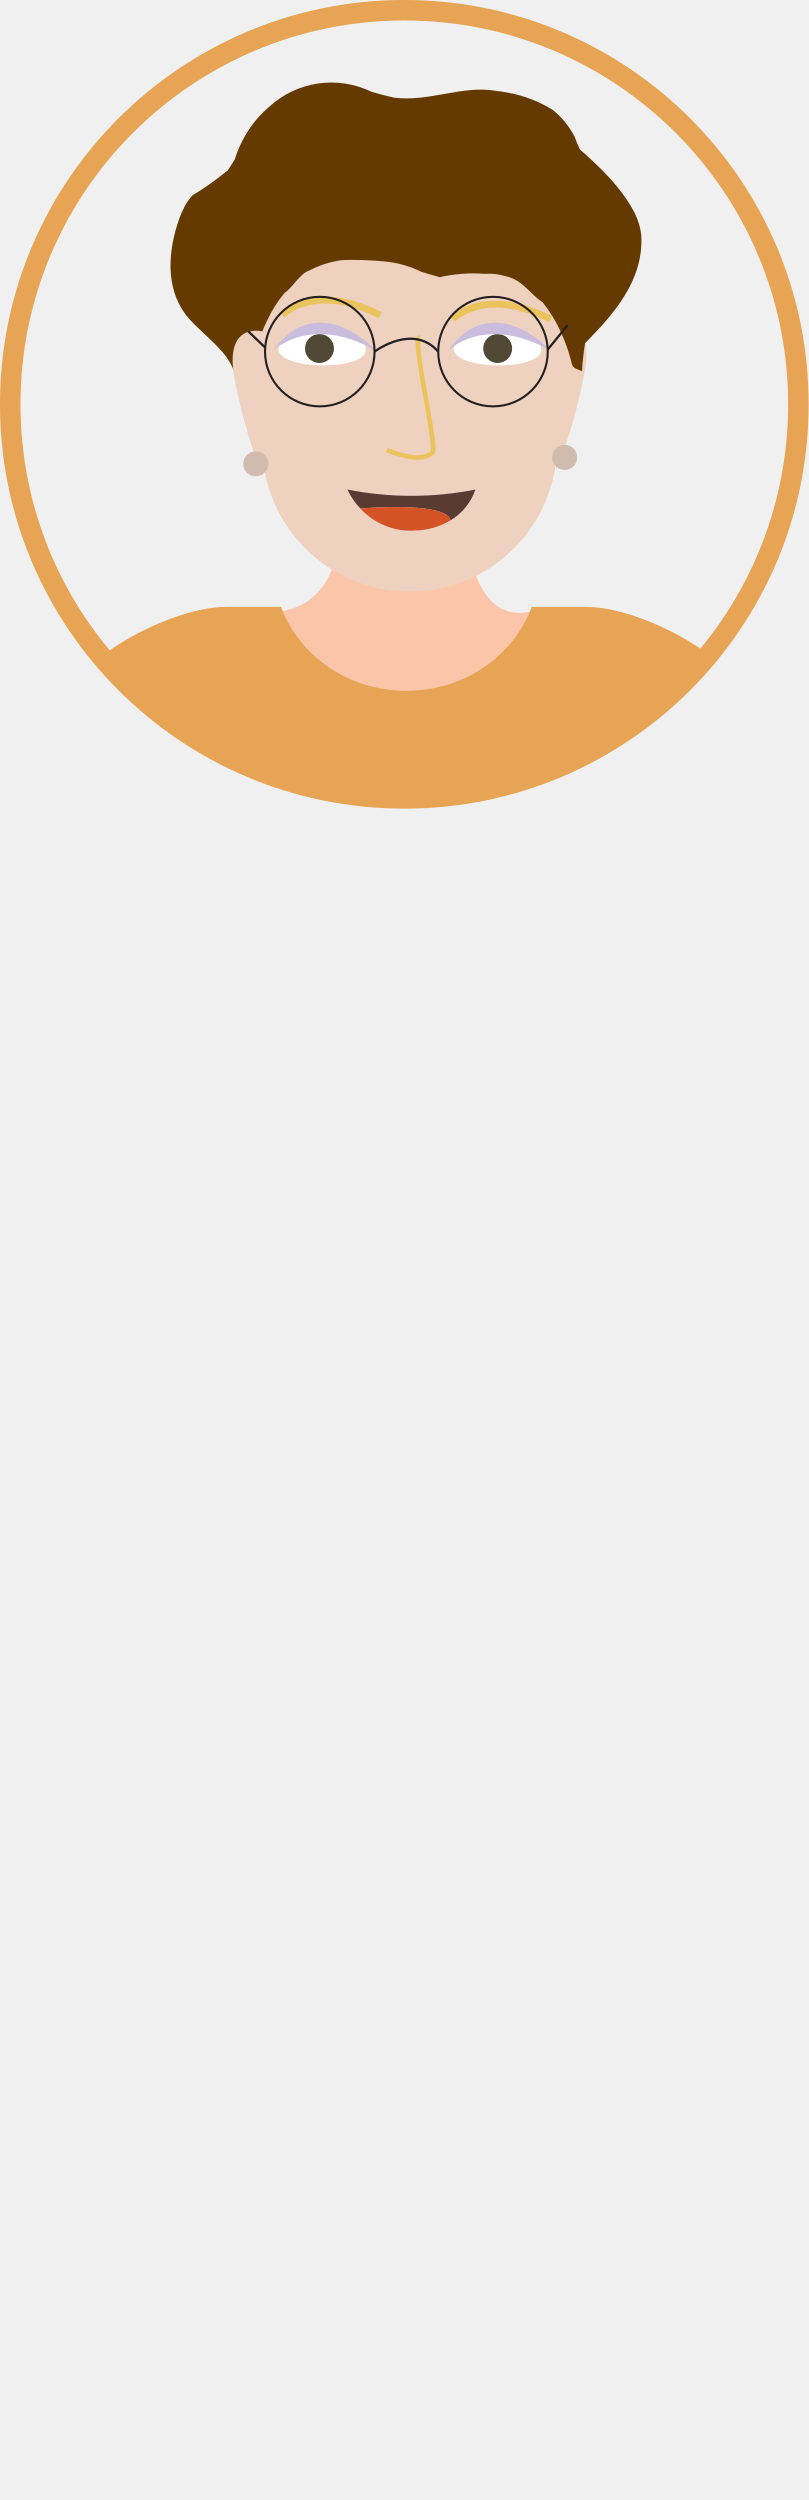
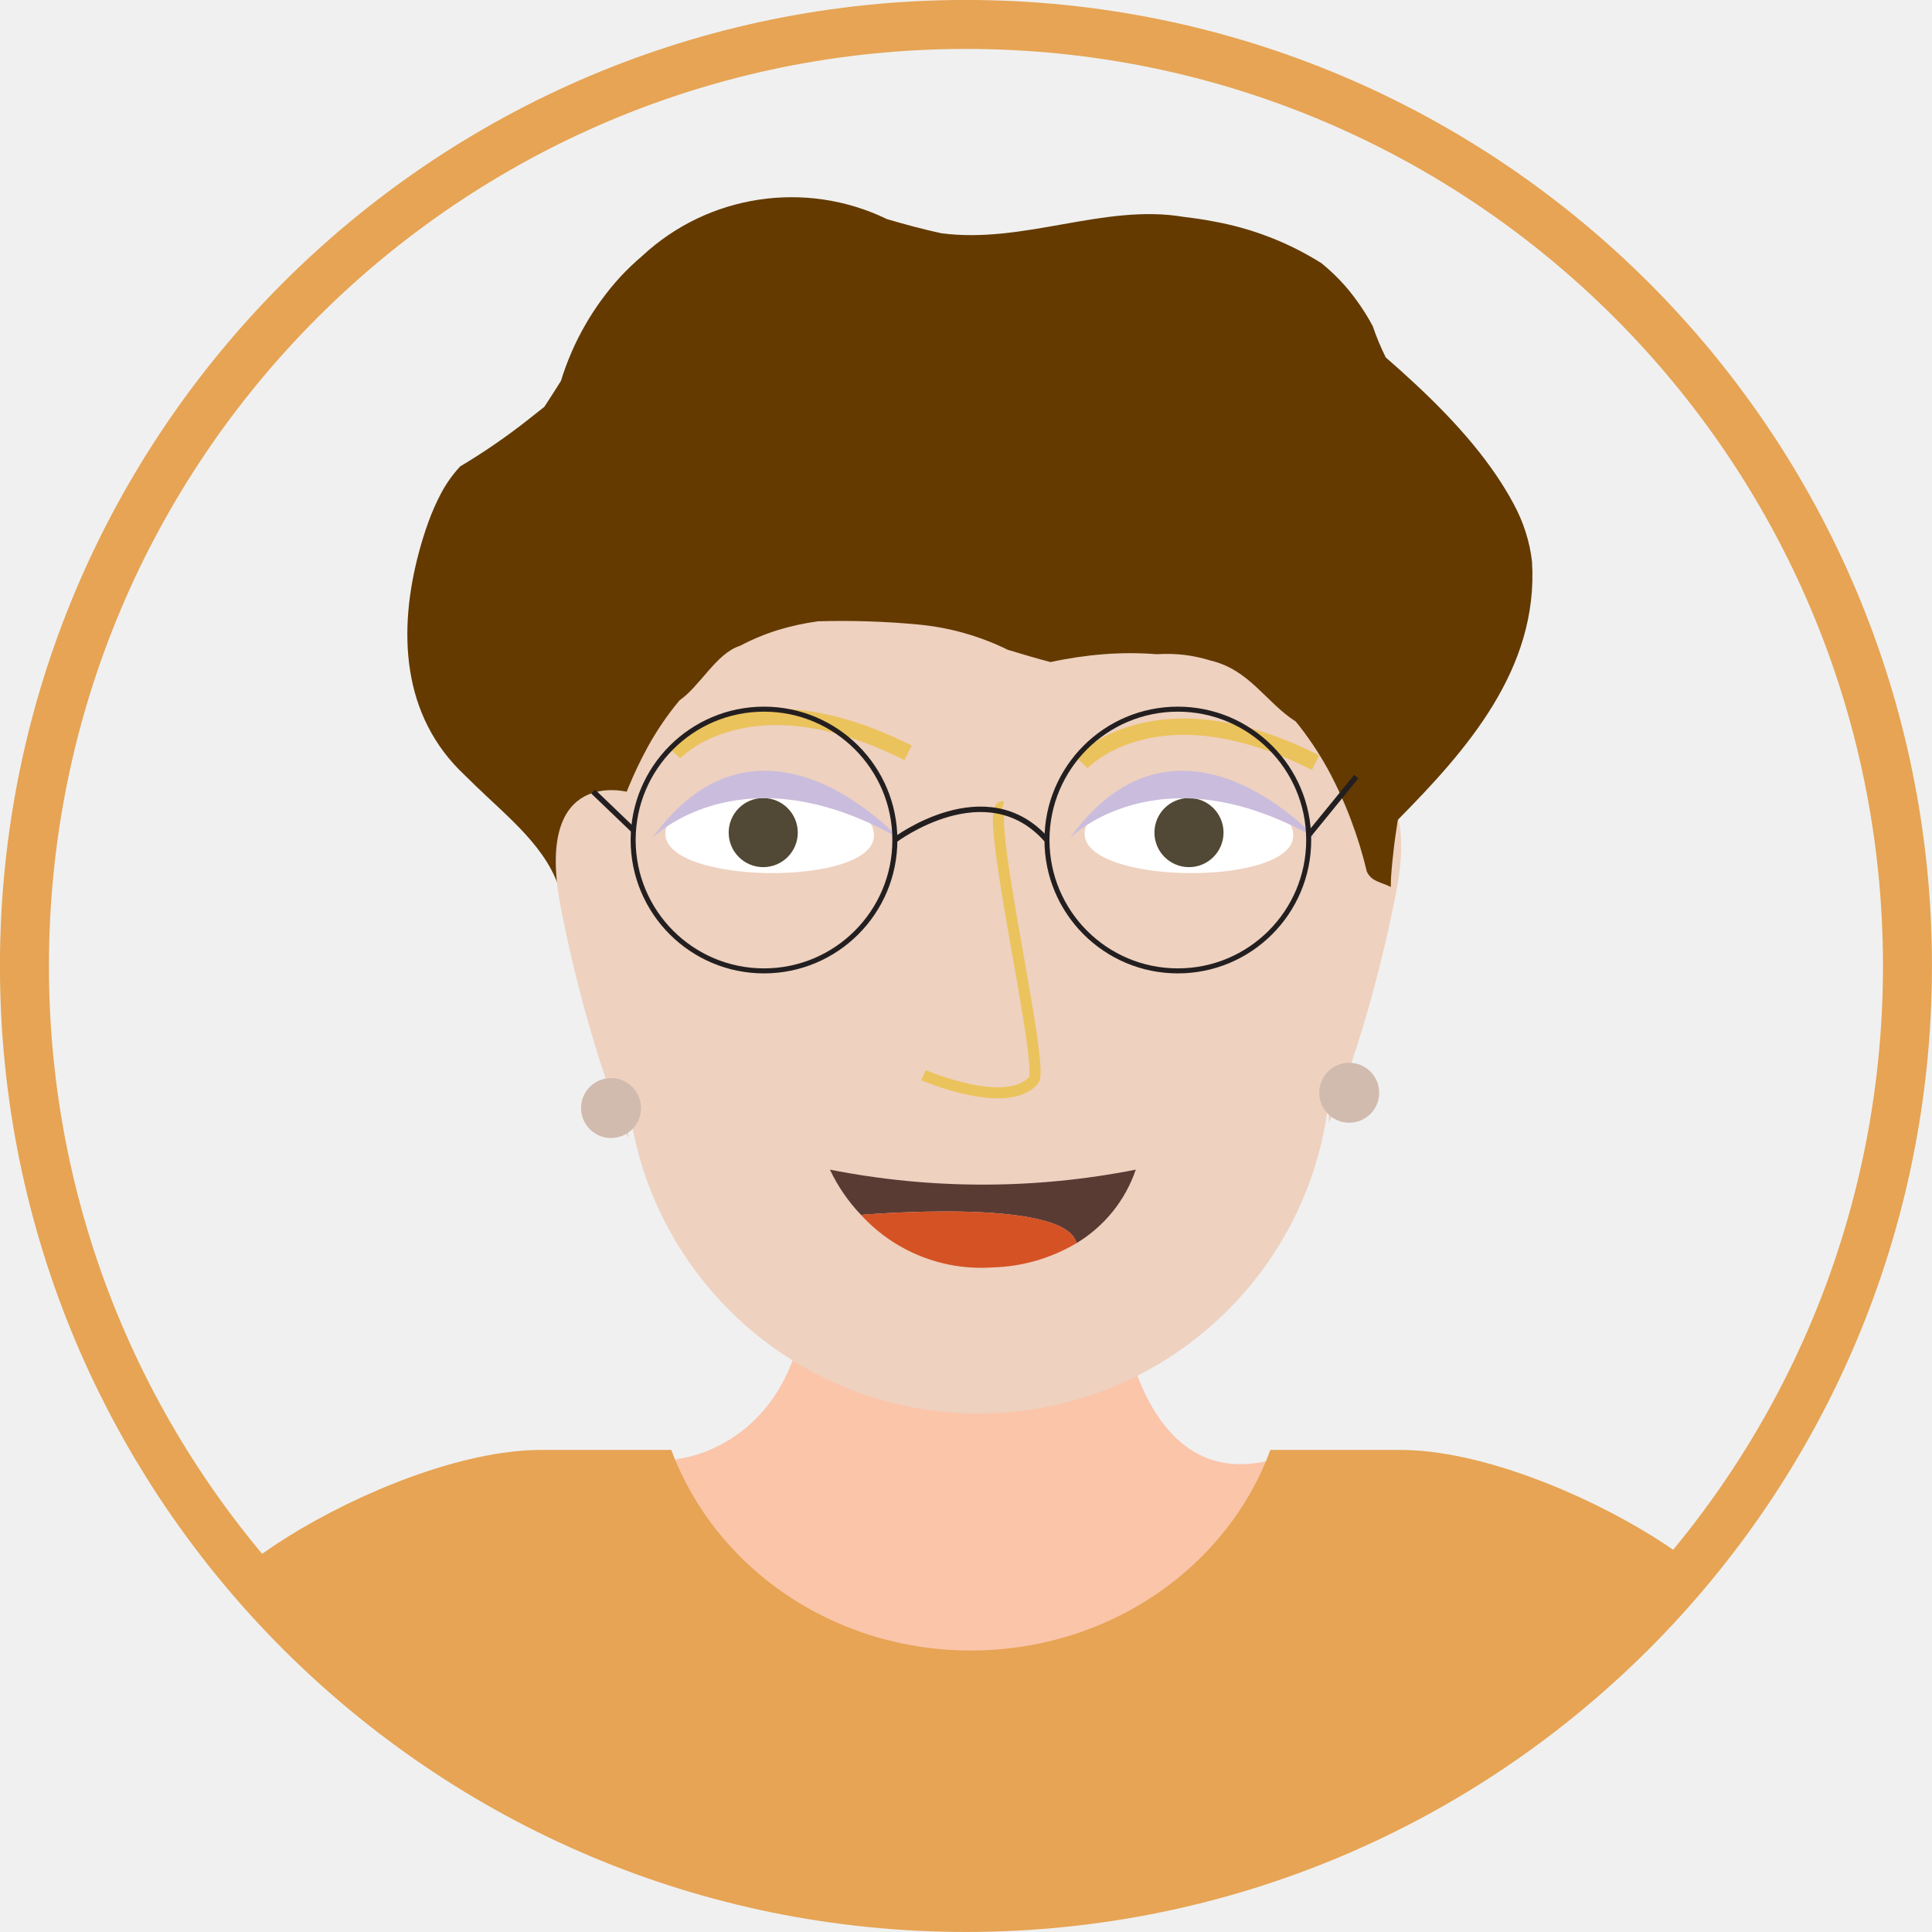
- <svg xmlns="http://www.w3.org/2000/svg" viewBox="0 0 223.67 691.48">
+ <svg xmlns="http://www.w3.org/2000/svg" viewBox="0 0 223.67 223.67">
  <defs>
    <style>.cls-1,.cls-14,.cls-15,.cls-18{fill:none;}.cls-1{stroke:#e6a454;stroke-width:5.67px;}.cls-1,.cls-10,.cls-14,.cls-15,.cls-9{stroke-miterlimit:10;}.cls-2{clip-path:url(#clip-path);}.cls-10,.cls-3,.cls-9{fill:#eed1bf;}.cls-4{fill:#fbc5aa;}.cls-5{fill:#d8dcec;}.cls-6{fill:#fff;}.cls-7{fill:#514835;}.cls-8{fill:#cabcdc;}.cls-10,.cls-9{stroke:#ebc35c;}.cls-9{stroke-width:1.28px;}.cls-10{stroke-width:1.89px;}.cls-11{fill:#5a3b34;}.cls-12{fill:#d55225;}.cls-13{fill:#643a00;}.cls-14,.cls-15{stroke:#231f20;}.cls-14{stroke-width:0.63px;}.cls-15{stroke-width:0.58px;}.cls-16{fill:#d1bbae;}.cls-17{fill:#e6a454;}.cls-19{fill:#007dac;}</style>
    <clipPath id="clip-path">
      <circle class="cls-1" cx="111.83" cy="111.83" r="109" />
    </clipPath>
  </defs>
  <g id="Layer_2" data-name="Layer 2">
    <g id="Jenny">
      <g class="cls-2">
        <path class="cls-3" d="M24.33,349.58S18.39,396.4,50.47,401.1V348.44Z" />
        <path class="cls-3" d="M200.39,354.8s5.94,46.82-26.15,51.53V353.66Z" />
        <path class="cls-4" d="M78.37,168.91s14.51-1.23,15.18-21.08h35.64s1.46,25.92,18.46,21.08l-1.54,14.89-34.72,15.73-30.16-9.2-7.35-16.65Z" />
        <path class="cls-5" d="M8.77,367.63l52.43-2V217.06s-12.12-61.54-30.75-28.14Q15,282.34,8.77,367.63Z" />
        <path class="cls-5" d="M219.17,367.63l-52.43-2V217.06s12.12-61.54,30.75-28.14Q213,282.34,219.17,367.63Z" />
        <path class="cls-3" d="M109.29,38.51h8a36.79,36.79,0,0,1,36.79,36.79v47.55a40.79,40.79,0,0,1-40.79,40.79h0A40.79,40.79,0,0,1,72.5,122.86V75.31a36.79,36.79,0,0,1,36.79-36.79Z" />
        <path class="cls-6" d="M101.18,96.75c.1-6.57-24.05-6.82-24.15-.25C77,102.44,101.1,102.69,101.18,96.75Z" />
        <path class="cls-6" d="M149.72,96.75c.1-6.57-24-6.82-24.15-.25C125.49,102.44,149.64,102.69,149.72,96.75Z" />
        <circle class="cls-7" cx="88.36" cy="96.39" r="4" />
        <circle class="cls-7" cx="137.65" cy="96.39" r="4" />
        <path class="cls-8" d="M75.53,97S85.79,86.67,104,97C104,97,88.16,79.52,75.53,97Z" />
        <path class="cls-8" d="M123.88,97s10.26-10.31,28.42,0C152.3,97,136.51,79.52,123.88,97Z" />
        <path class="cls-9" d="M106.92,124.47s9.59,4.17,12.74.6c1.36-1.54-6-32.31-3.58-31.66" />
        <path class="cls-10" d="M78.05,87.16s8.54-9.36,27.08,0" />
        <path class="cls-10" d="M125.22,88.29s8.54-9.36,27.08,0" />
        <path class="cls-11" d="M131.49,135.41a15.9,15.9,0,0,1-6.86,8.51c-1.29-5.36-24.87-3.27-24.95-3.27a19.8,19.8,0,0,1-3.6-5.24A91.21,91.21,0,0,0,131.49,135.41Z" />
        <path class="cls-12" d="M124.63,143.92h0a20,20,0,0,1-9.74,2.81,18.83,18.83,0,0,1-15.21-6.08C99.76,140.65,123.34,138.56,124.63,143.92Z" />
        <polygon class="cls-11" points="99.68 140.65 99.68 140.65 99.68 140.65 99.68 140.65" />
        <path class="cls-3" d="M153.84,89.93s11-3.07,7.79,13.39S153.84,130,153.84,130Z" />
        <path class="cls-13" d="M68.22,113.28c.26-2.48.6-5,1-7.51A48.86,48.86,0,0,1,75,86.45a34.36,34.36,0,0,1,3.67-5.37c2.41-1.68,4.28-5.47,7-6.31a25.92,25.92,0,0,1,4.42-1.84,30.28,30.28,0,0,1,4.59-1,94.34,94.34,0,0,1,11.51.36,29.76,29.76,0,0,1,10.49,2.94c1.65.49,3.3,1,4.95,1.42a45.23,45.23,0,0,1,6.14-.91,39.71,39.71,0,0,1,6.17,0,17.85,17.85,0,0,1,3.2.08,17.5,17.5,0,0,1,3,.65c4.54,1.07,6.41,4.85,9.88,7.07.67.82,1.31,1.69,1.92,2.59s1.18,1.83,1.71,2.78a46.35,46.35,0,0,1,2.75,6,48.69,48.69,0,0,1,1.84,6c.56,1.19,1.66,1.19,2.77,1.78,0-1.31.15-2.61.29-3.91s.32-2.59.53-3.87C169.64,87,178.16,77.51,177.36,65a17.54,17.54,0,0,0-.72-3.36,18.41,18.41,0,0,0-1.42-3.33,36.13,36.13,0,0,0-1.89-3.13c-3.44-5.13-8.28-9.78-12.9-13.8a29,29,0,0,1-1.5-3.61,24.22,24.22,0,0,0-1.49-2.45,24.94,24.94,0,0,0-1.72-2.23A23.19,23.19,0,0,0,153,30.48a35,35,0,0,0-12.53-4.85c-1.13-.22-2.28-.39-3.43-.52-9.18-1.57-18.53,3.17-28.08,1.89-1.06-.23-2.11-.49-3.15-.76s-2.08-.57-3.11-.87a25.38,25.38,0,0,0-28.34,4.25A31.34,31.34,0,0,0,71.86,32,31.68,31.68,0,0,0,64.94,44.1c-.62,1-1.27,2-1.92,3q-.93.75-1.86,1.47A73.53,73.53,0,0,1,53.27,54a15,15,0,0,0-2.15,3,26.17,26.17,0,0,0-1.54,3.48c-.4,1.11-.75,2.23-1.06,3.38-2.46,9.12-2.08,19,5.29,25.89.82.82,1.65,1.61,2.48,2.39,4.15,3.89,8.47,7.65,9,13.34q.71,2.49,1.41,4.91A31.45,31.45,0,0,0,68.22,113.28Z" />
        <path class="cls-3" d="M72.72,91.7s-11-3.07-7.79,13.39,7.79,26.66,7.79,26.66Z" />
        <path class="cls-14" d="M103.6,97.25s10.58-8,17.6,0" />
        <line class="cls-14" x1="68.67" y1="91.64" x2="73.3" y2="96.08" />
        <line class="cls-14" x1="157.02" y1="89.91" x2="151.51" y2="96.67" />
        <circle class="cls-15" cx="88.45" cy="97.25" r="15.15" />
        <circle class="cls-15" cx="136.36" cy="97.25" r="15.15" />
        <circle class="cls-16" cx="70.74" cy="128.28" r="3.47" />
        <circle class="cls-16" cx="156.2" cy="126.51" r="3.47" />
        <path class="cls-3" d="M70.85,667S54.78,681.53,41,681.25l57.28.41V667Z" />
        <path class="cls-17" d="M98.27,667v20.59H83.14v-5.87s-33.38,12.26-48,9.37c0,0-16.7-2.25,8.94-11.5,19.19-6.91,23.06-8.35,23.06-8.35" />
        <path class="cls-3" d="M160.78,667s17.28,14.58,31.08,14.3l-57.28.41V667Z" />
        <path class="cls-17" d="M134.58,667v20.59h15.13v-5.87s33.38,12.26,48,9.37c0,0,16.71-2.25-8.94-11.5-19.19-6.91-23-8.35-23-8.35" />
        <path class="cls-18" d="M52.33,336.2c0-.15,0-.3.05-.46A3.24,3.24,0,0,0,52.33,336.2Z" />
        <polygon class="cls-19" points="49.66 362.97 49.66 391.17 70.84 666.95 98.28 666.95 117.94 436.56 134.54 666.95 160.78 666.95 183.72 391.17 183.72 362.97 49.66 362.97" />
        <path class="cls-17" d="M198.05,189c-4.87.59-10.88,7.66-16.53,25.28,0,5.07,2.88,37.7-7.28,52.36-2.19,23.06,6.28,79.44,9.11,103.09-57.28,48.08-132.11-4.94-134.26,4.71,2.76-23.32,6.77-85.13,4.64-107.89-11.33-15.72-10.68-52.95-10.68-52.95-5.59-17.12-11.5-24-16.32-24.6-12-1.41,17.65-21.14,35.91-21.14H77.72c5,13.51,18.6,23.22,34.67,23.22s29.73-9.71,34.68-23.22h15.08C180.41,167.89,210,187.62,198.05,189Z" />
      </g>
      <circle class="cls-1" cx="111.83" cy="111.83" r="109" />
    </g>
  </g>
</svg>
